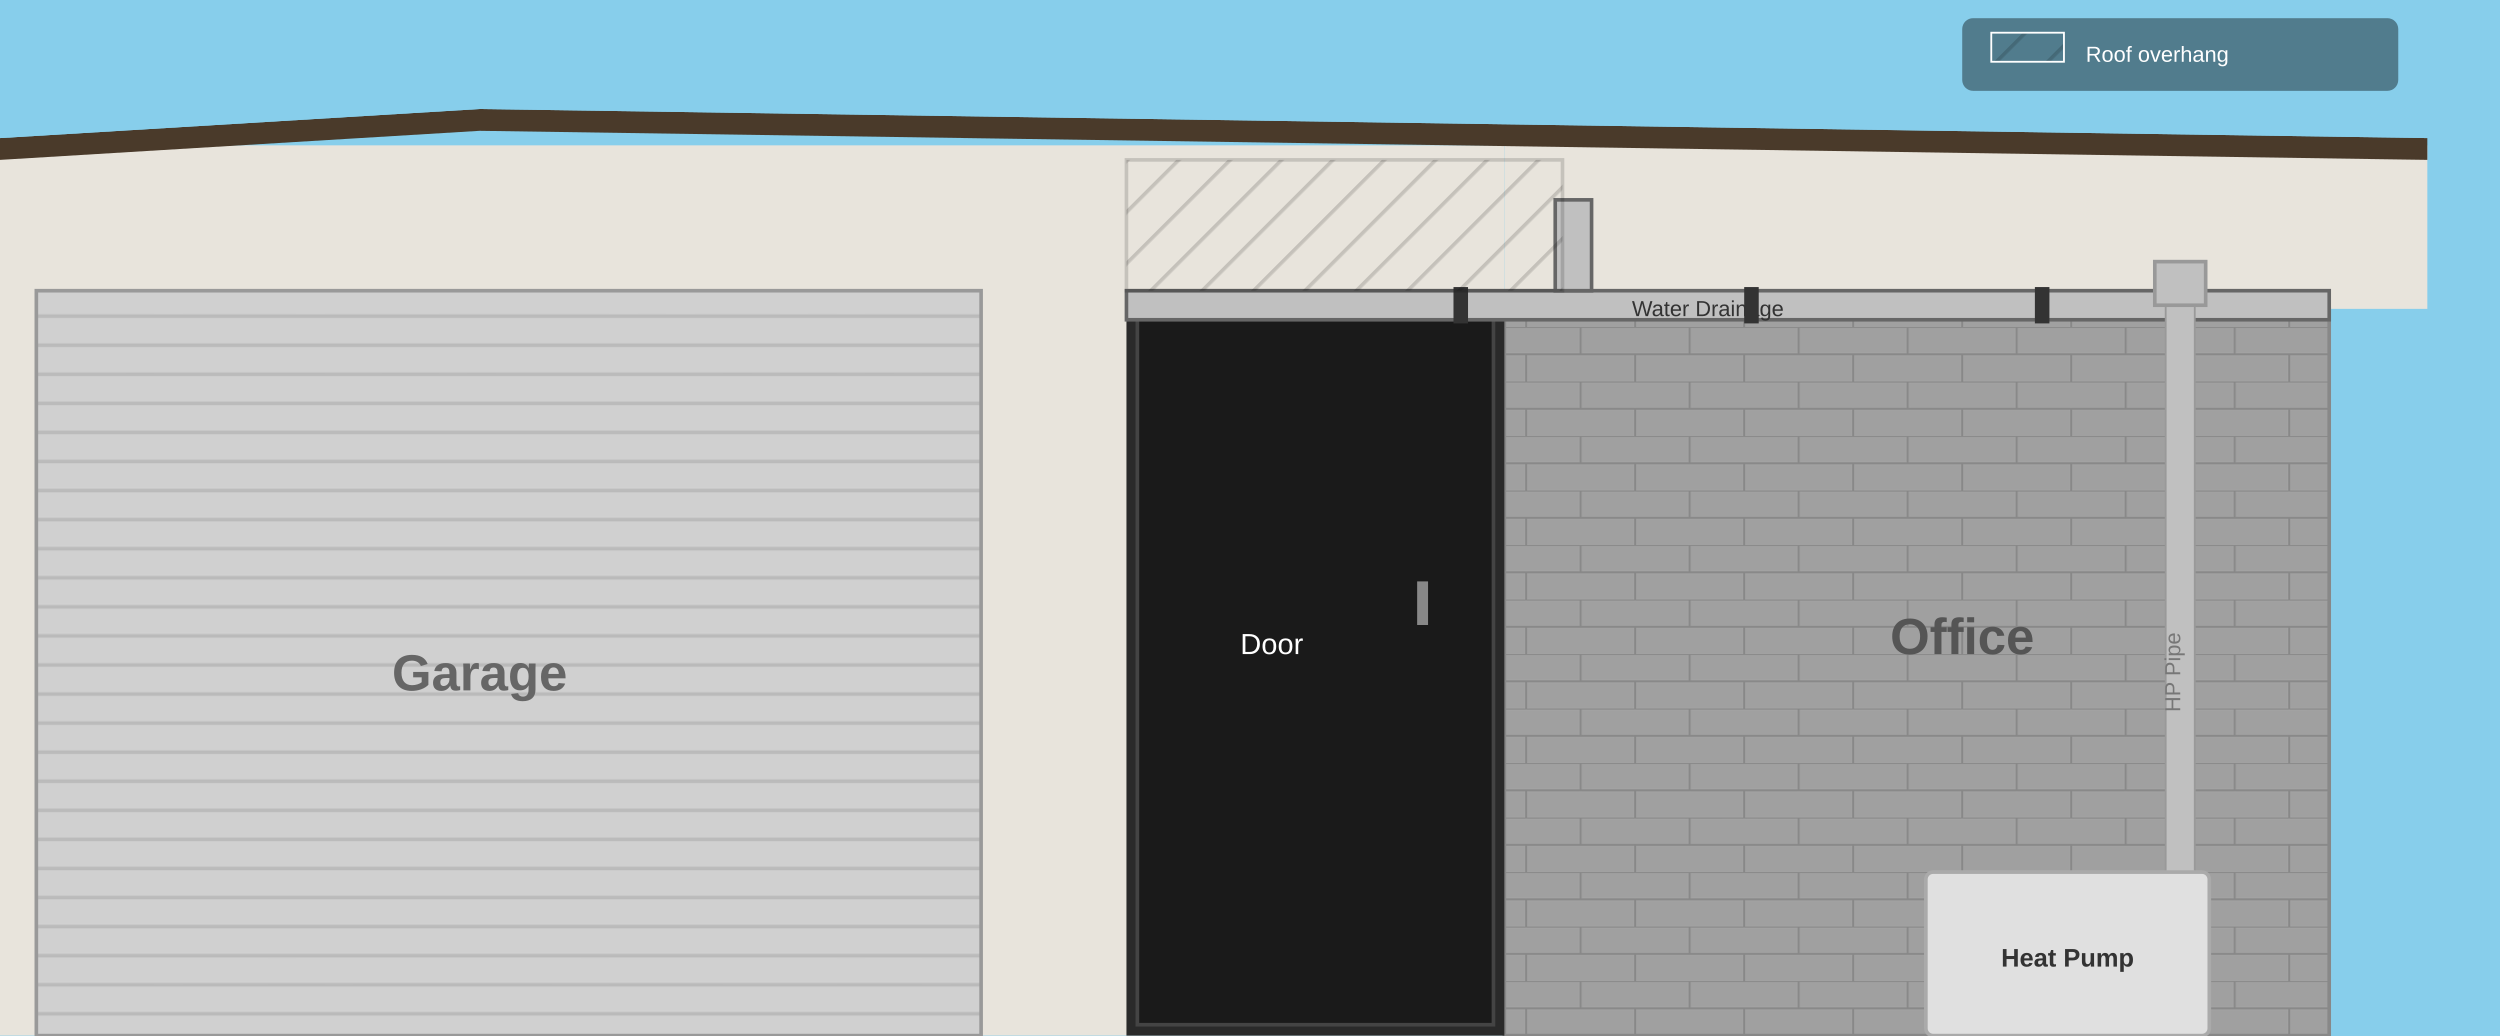
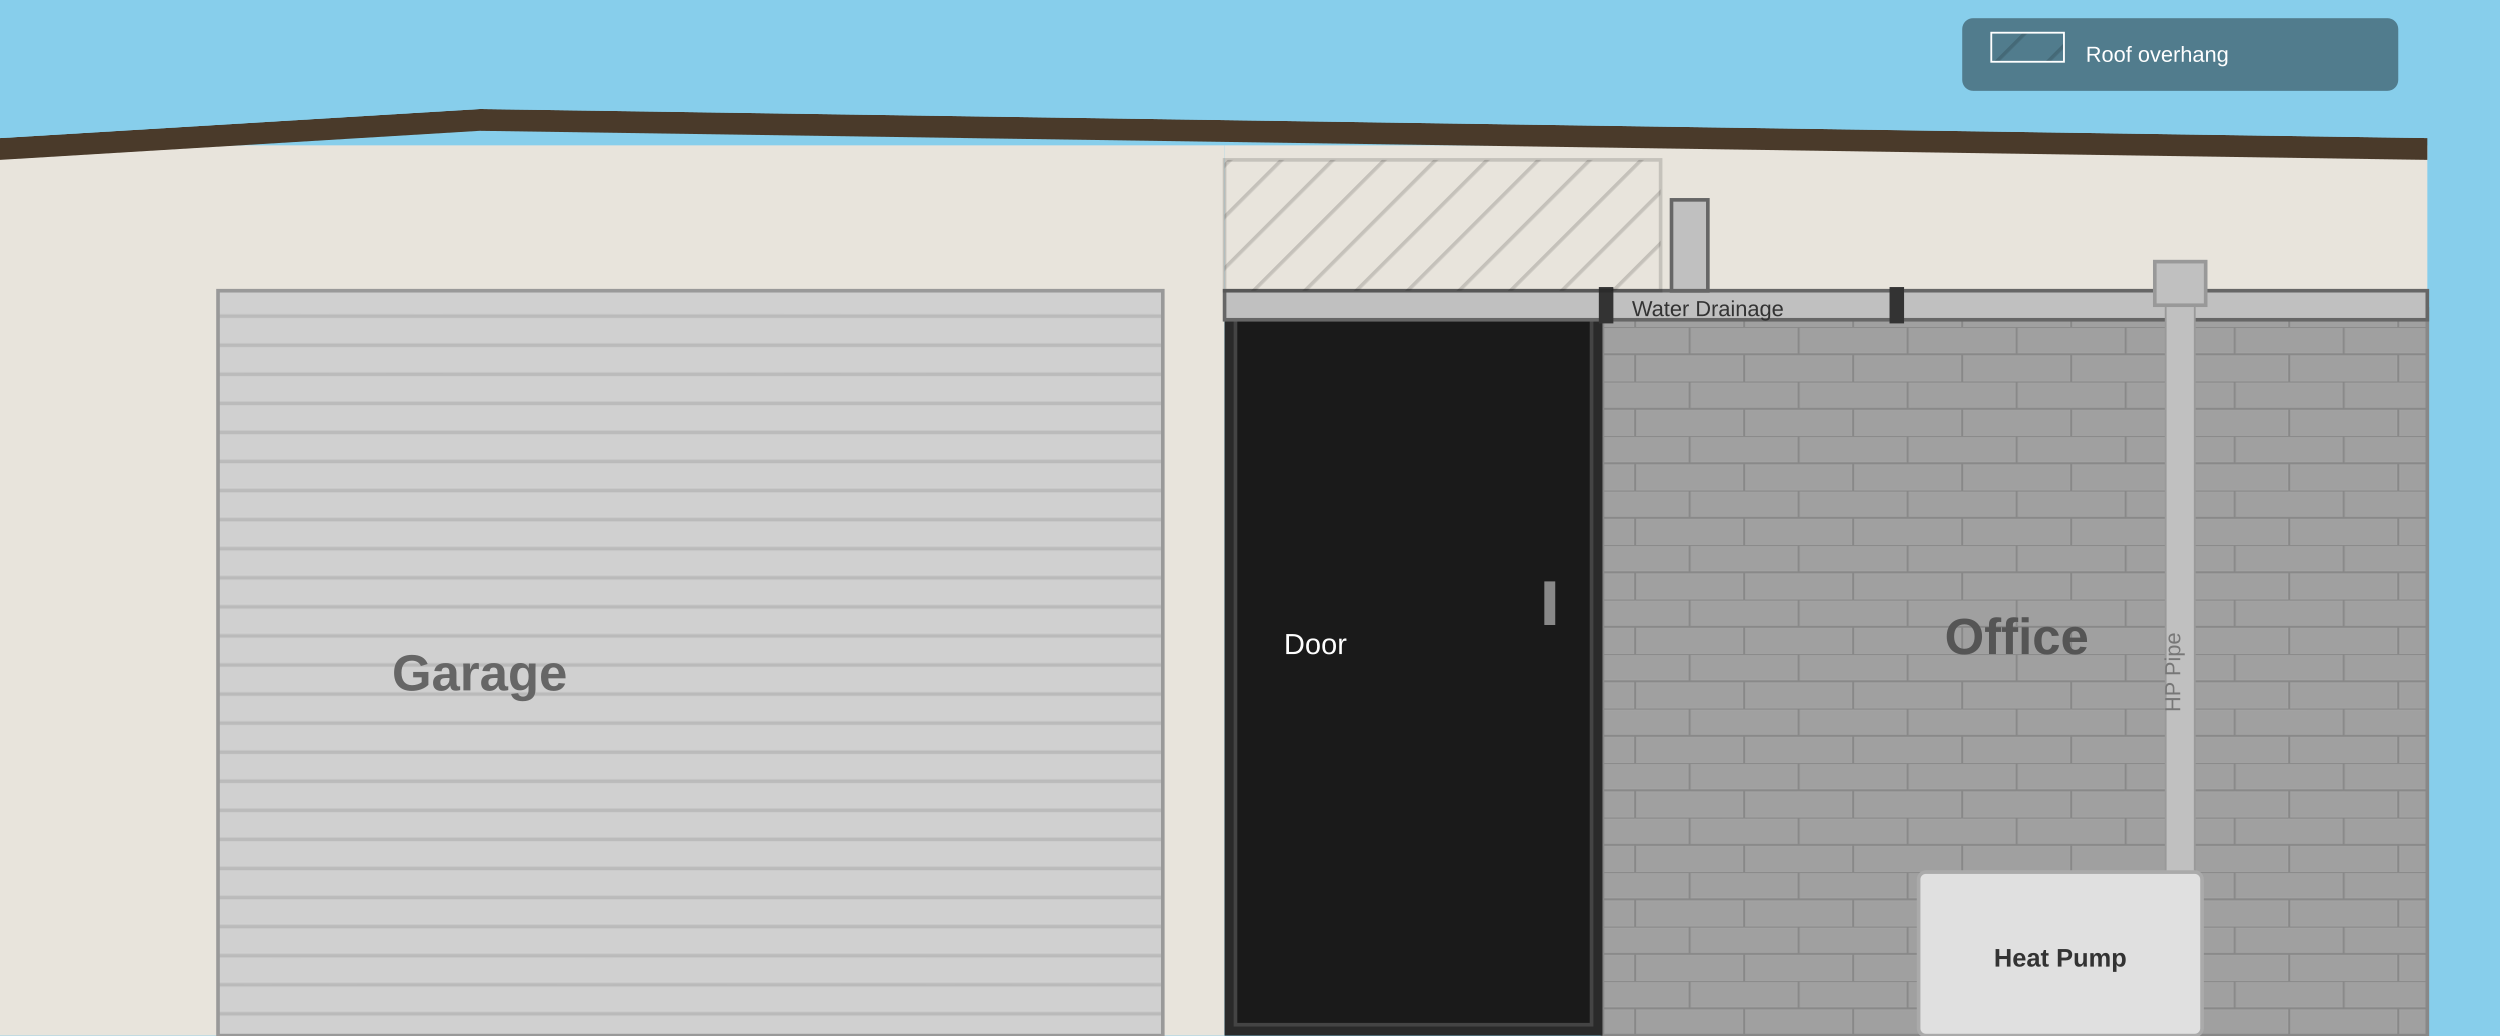
<svg xmlns="http://www.w3.org/2000/svg" font-family="Arial, sans-serif" viewBox="0 0 688 285" width="700">
  <defs>
    <pattern id="blockwork" width="30" height="15" patternUnits="userSpaceOnUse">
      <rect width="30" height="15" fill="#a0a0a0" />
      <line x1="0" y1="0" x2="30" y2="0" stroke="#888" stroke-width="0.5" />
      <line x1="15" y1="0" x2="15" y2="7.5" stroke="#888" stroke-width="0.5" />
      <line x1="0" y1="7.5" x2="30" y2="7.5" stroke="#888" stroke-width="0.5" />
      <line x1="0" y1="7.5" x2="0" y2="15" stroke="#888" stroke-width="0.5" />
      <line x1="30" y1="7.5" x2="30" y2="15" stroke="#888" stroke-width="0.5" />
    </pattern>
    <pattern id="roller-door" width="668" height="8" patternUnits="userSpaceOnUse">
      <rect width="668" height="8" fill="#d0d0d0" />
      <line x1="0" y1="7" x2="668" y2="7" stroke="#bbb" stroke-width="1" />
    </pattern>
    <pattern id="overhang-hatch" width="10" height="10" patternUnits="userSpaceOnUse" patternTransform="rotate(45)">
      <rect width="10" height="10" fill="none" />
      <line x1="0" y1="0" x2="0" y2="10" stroke="rgba(0,0,0,0.15)" stroke-width="2" />
    </pattern>
  </defs>
  <rect width="688" height="310" fill="#87CEEB" />
-   <rect x="0" y="40" width="414" height="245" fill="#e8e4dc" stroke="none" />
-   <rect x="414" y="40" width="254" height="45" fill="#e8e4dc" stroke="none" />
-   <rect x="10" y="80" width="260" height="205" fill="url(#roller-door)" stroke="#999" stroke-width="1" />
-   <rect x="414" y="85" width="227" height="200" fill="url(#blockwork)" stroke="#888" stroke-width="1" />
+   <rect x="0" y="40" width="337" height="245" fill="#e8e4dc" stroke="none" />
+   <rect x="337" y="40" width="331" height="45" fill="#e8e4dc" stroke="none" />
+   <rect x="60" y="80" width="260" height="205" fill="url(#roller-door)" stroke="#999" stroke-width="1" />
+   <rect x="441" y="85" width="227" height="200" fill="url(#blockwork)" stroke="#888" stroke-width="1" />
  <polygon points="0,38 132,30 668,38 668,44 132,36 0,44" fill="#4a3a2a" />
  <polygon points="0,0 0,38 132,30" fill="#87CEEB" />
  <polygon points="132,30 668,38 668,0 0,0" fill="#87CEEB" />
-   <rect x="310" y="80" width="104" height="205" fill="#2a2a2a" />
-   <rect x="313" y="83" width="98" height="199" fill="#1a1a1a" stroke="#444" stroke-width="1" />
-   <rect x="390" y="160" width="3" height="12" fill="#888" />
-   <rect x="310" y="80" width="331" height="8" fill="#c0c0c0" stroke="#666" stroke-width="1" />
-   <rect x="400" y="79" width="4" height="10" fill="#333" />
-   <rect x="480" y="79" width="4" height="10" fill="#333" />
-   <rect x="560" y="79" width="4" height="10" fill="#333" />
+   <rect x="337" y="80" width="104" height="205" fill="#2a2a2a" />
+   <rect x="340" y="83" width="98" height="199" fill="#1a1a1a" stroke="#444" stroke-width="1" />
+   <rect x="425" y="160" width="3" height="12" fill="#888" />
+   <rect x="337" y="80" width="331" height="8" fill="#c0c0c0" stroke="#666" stroke-width="1" />
+   <rect x="440" y="79" width="4" height="10" fill="#333" />
+   <rect x="520" y="79" width="4" height="10" fill="#333" />
+   <rect x="600" y="79" width="4" height="10" fill="#333" />
  <text x="470" y="87" text-anchor="middle" fill="#333" font-size="6">Water Drainage</text>
-   <rect x="428" y="55" width="10" height="25" fill="#c0c0c0" stroke="#666" stroke-width="1" />
+   <rect x="460" y="55" width="10" height="25" fill="#c0c0c0" stroke="#666" stroke-width="1" />
  <rect x="596" y="80" width="8" height="205" fill="#c0c0c0" stroke="#999" stroke-width="0.5" />
  <rect x="593" y="72" width="14" height="12" fill="#c0c0c0" stroke="#999" stroke-width="1" />
-   <rect x="530" y="240" width="78" height="45" fill="#e0e0e0" stroke="#aaa" stroke-width="1" rx="2" />
-   <text x="569" y="266" text-anchor="middle" fill="#333" font-size="7" font-weight="bold">Heat Pump</text>
-   <rect x="310" y="44" width="120" height="36" fill="url(#overhang-hatch)" stroke="rgba(0,0,0,0.15)" stroke-width="1" />
+   <rect x="528" y="240" width="78" height="45" fill="#e0e0e0" stroke="#aaa" stroke-width="1" rx="2" />
+   <text x="567" y="266" text-anchor="middle" fill="#333" font-size="7" font-weight="bold">Heat Pump</text>
+   <rect x="337" y="44" width="120" height="36" fill="url(#overhang-hatch)" stroke="rgba(0,0,0,0.15)" stroke-width="1" />
  <text x="132" y="190" text-anchor="middle" fill="#666" font-weight="bold" font-size="14">Garage</text>
-   <text x="350" y="180" text-anchor="middle" fill="white" font-size="8">Door</text>
-   <text x="540" y="180" text-anchor="middle" fill="#555" font-weight="bold" font-size="14">Office</text>
+   <text x="362" y="180" text-anchor="middle" fill="white" font-size="8">Door</text>
+   <text x="555" y="180" text-anchor="middle" fill="#555" font-weight="bold" font-size="14">Office</text>
  <text x="600" y="185" text-anchor="middle" fill="#777" font-size="6" transform="rotate(-90,600,185)">HP Pipe</text>
  <rect x="540" y="5" width="120" height="20" rx="3" fill="rgba(0,0,0,0.4)" stroke="none" />
  <rect x="548" y="9" width="20" height="8" fill="url(#overhang-hatch)" stroke="white" stroke-width="0.5" />
  <text x="574" y="17" fill="white" font-size="6">Roof overhang</text>
</svg>
